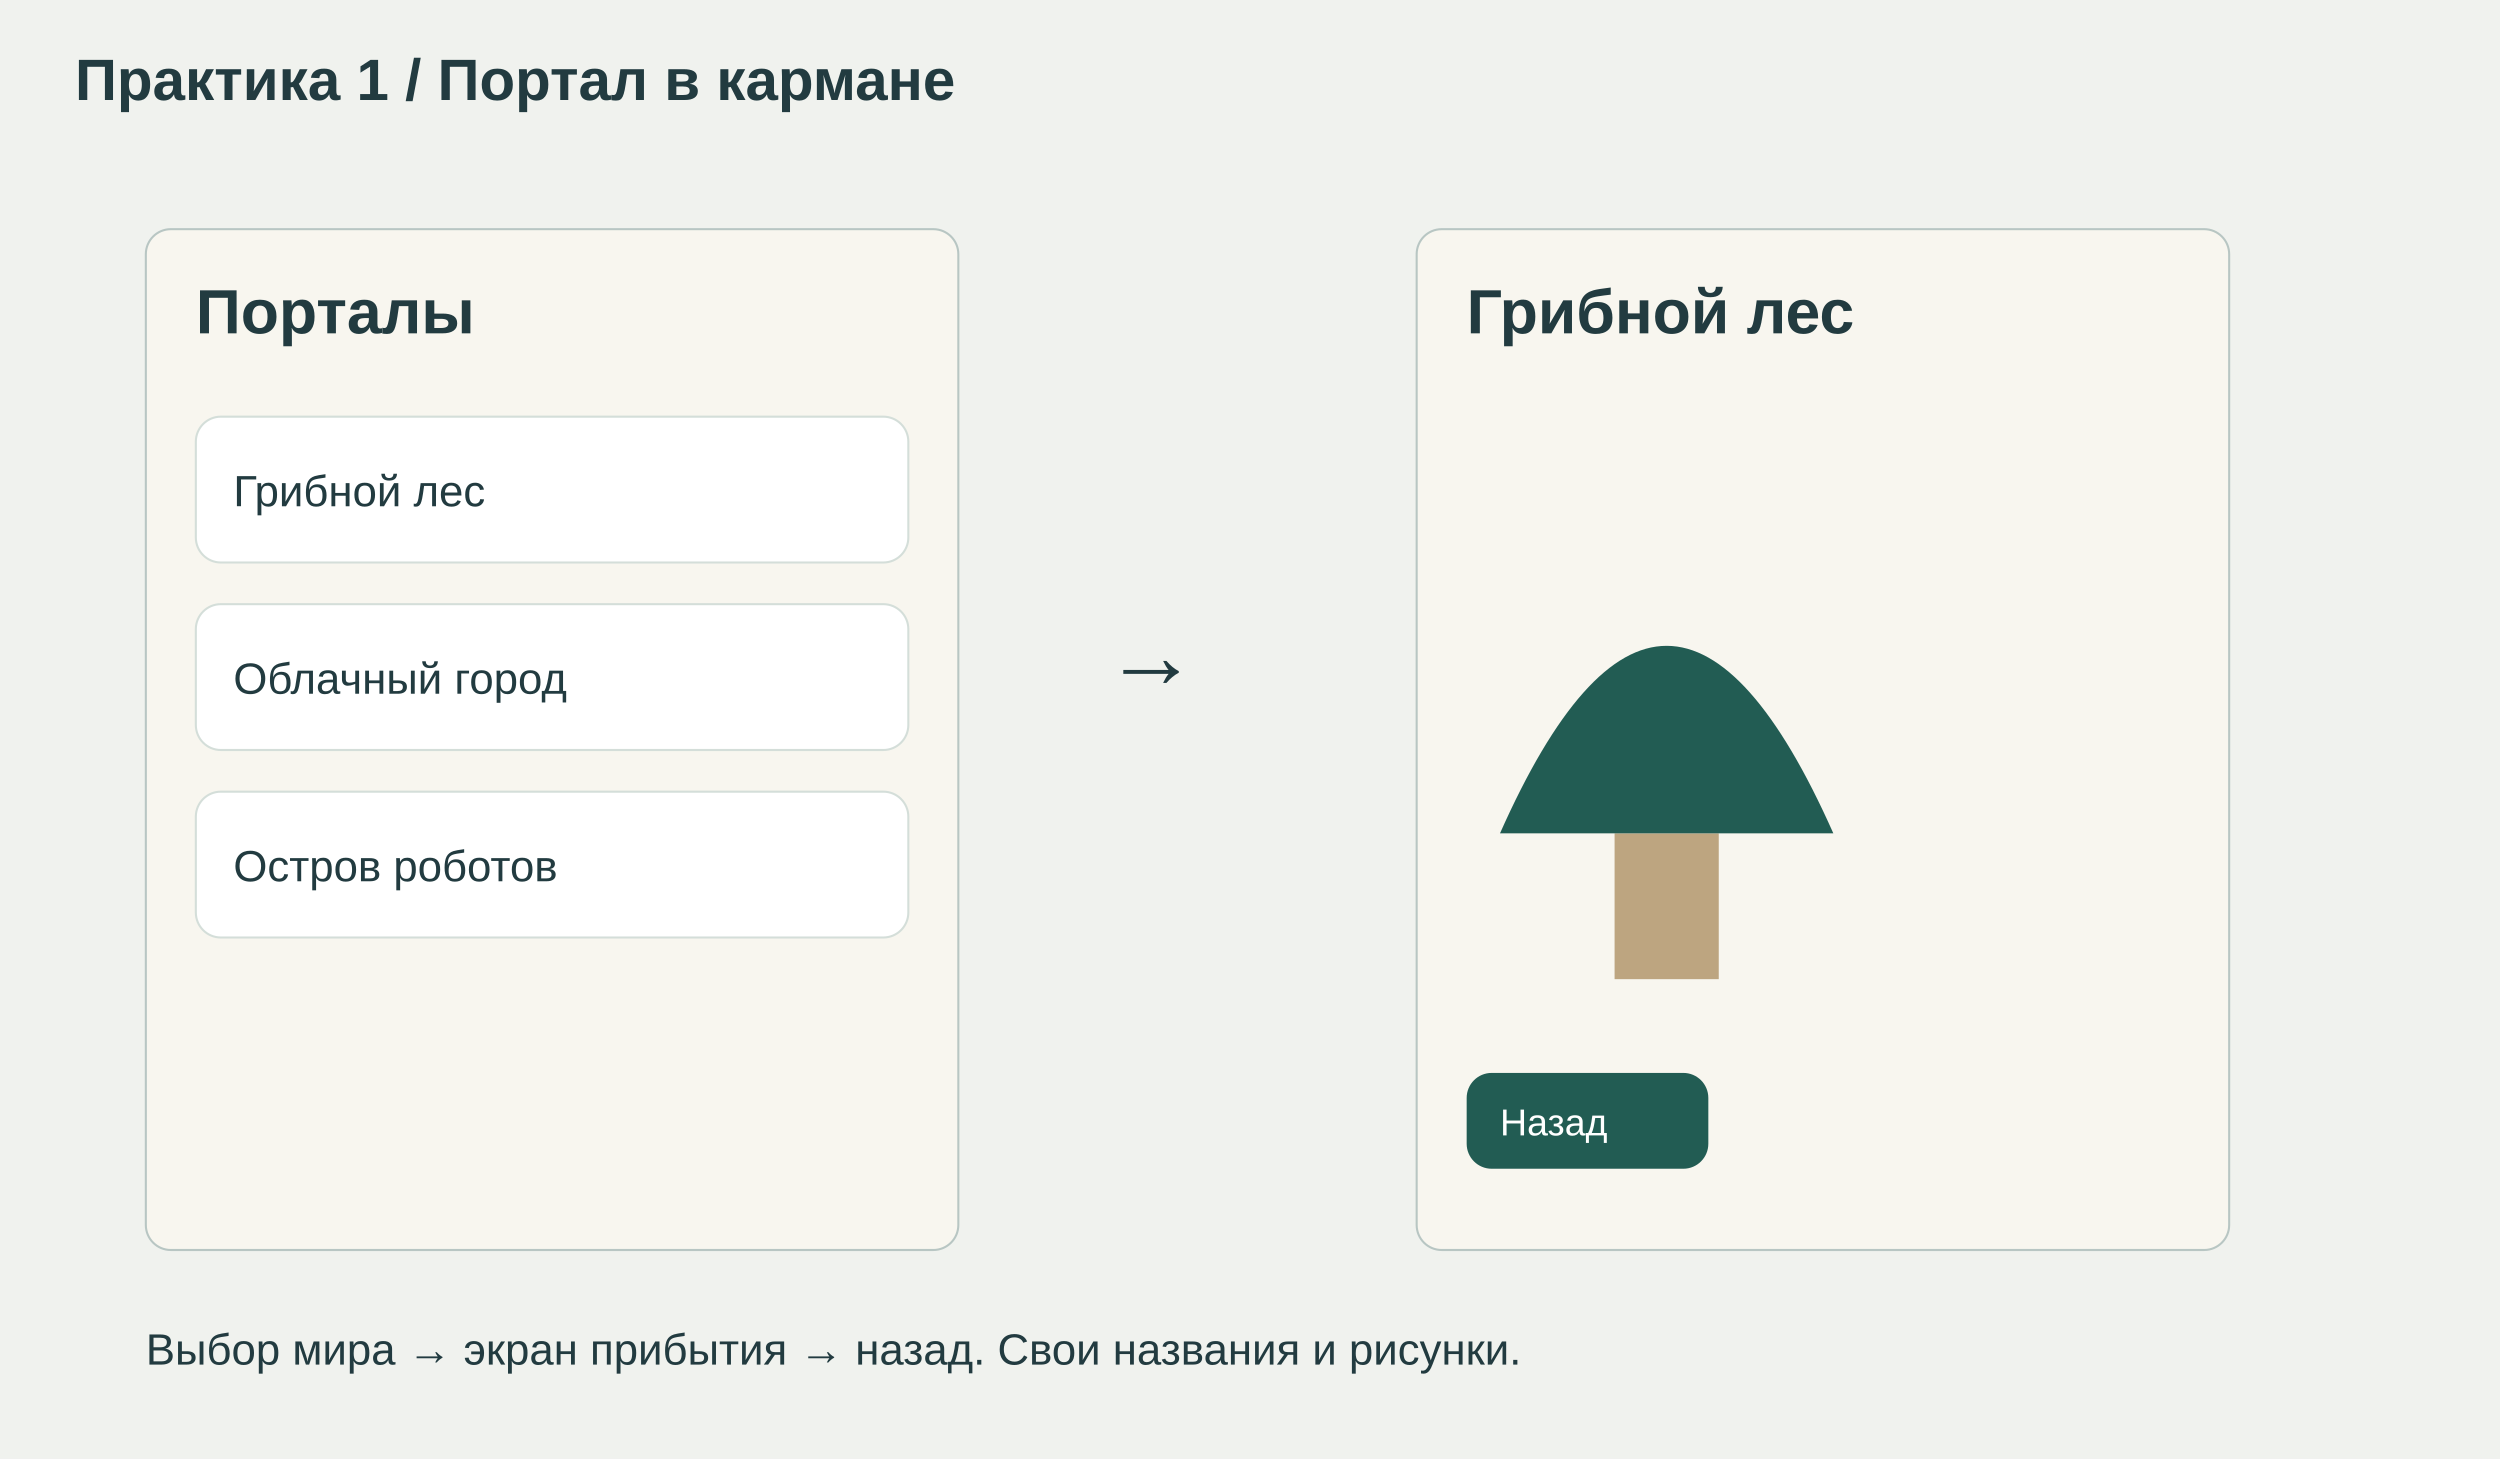
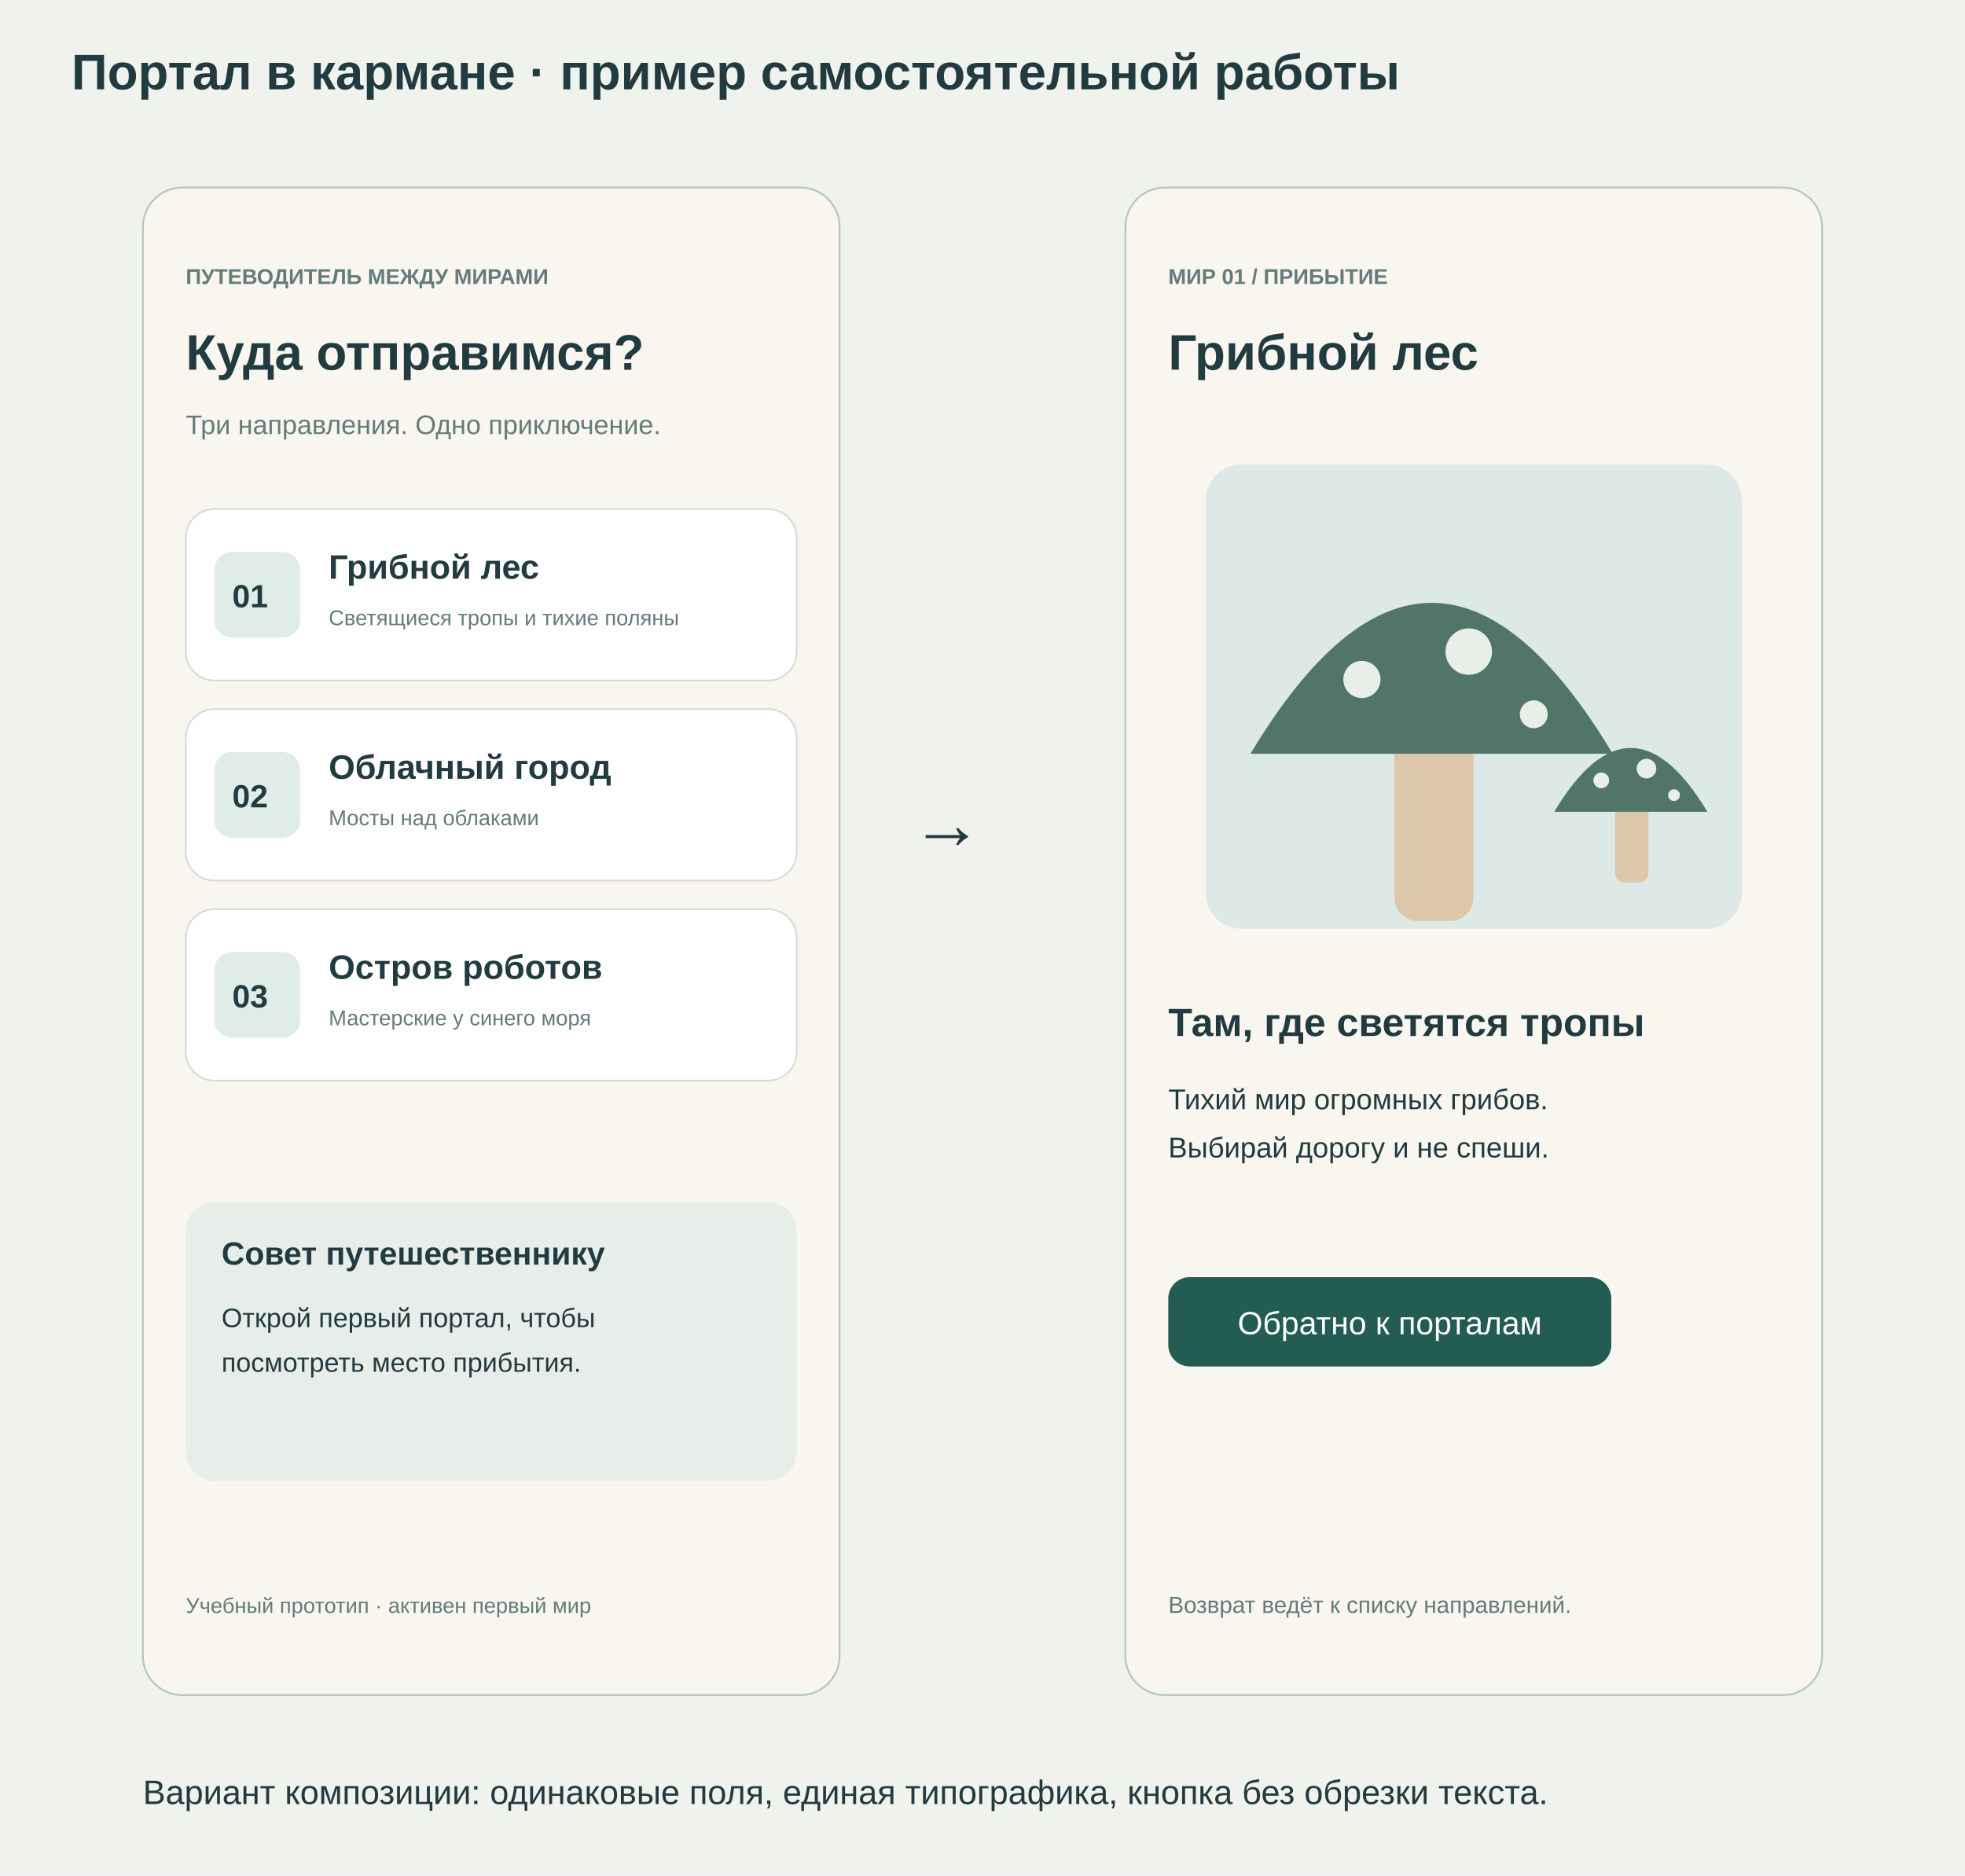
- <svg xmlns="http://www.w3.org/2000/svg" width="1200" height="700" viewBox="0 0 1200 700">
-   <rect x="0" y="0" width="1200" height="700" rx="0" fill="#f0f2ee" stroke="none" />
-   <text x="36" y="48" font-family="Segoe UI, Arial" font-size="28" fill="#223b40" font-weight="700">Практика 1 / Портал в кармане</text>
-   <rect x="70" y="110" width="390" height="490" rx="12" fill="#f8f6ef" stroke="#b8c6c3" />
-   <text x="94" y="160" font-family="Segoe UI, Arial" font-size="30" fill="#223b40" font-weight="700">Порталы</text>
-   <rect x="94" y="200" width="342" height="70" rx="12" fill="white" stroke="#d4ded9" />
-   <text x="112" y="243" font-family="Segoe UI, Arial" font-size="21" fill="#223b40">Грибной лес</text>
-   <rect x="94" y="290" width="342" height="70" rx="12" fill="white" stroke="#d4ded9" />
-   <text x="112" y="333" font-family="Segoe UI, Arial" font-size="21" fill="#223b40">Облачный город</text>
-   <rect x="94" y="380" width="342" height="70" rx="12" fill="white" stroke="#d4ded9" />
-   <text x="112" y="423" font-family="Segoe UI, Arial" font-size="21" fill="#223b40">Остров роботов</text>
-   <text x="530" y="330" font-family="Segoe UI, Arial" font-size="45" fill="#223b40">→</text>
-   <rect x="680" y="110" width="390" height="490" rx="12" fill="#f8f6ef" stroke="#b8c6c3" />
-   <text x="704" y="160" font-family="Segoe UI, Arial" font-size="30" fill="#223b40" font-weight="700">Грибной лес</text>
-   <path d="M775 400 V470 H825 V400" fill="#bda580" />
-   <path d="M720 400 Q800 220 880 400 Z" fill="#225c53" />
-   <rect x="704" y="515" width="116" height="46" rx="12" fill="#225c53" stroke="none" />
-   <text x="720" y="545" font-family="Segoe UI, Arial" font-size="18" fill="white">Назад</text>
-   <text x="70" y="655" font-family="Segoe UI, Arial" font-size="21" fill="#223b40">Выбор мира → экран прибытия → назад. Свои названия и рисунки.</text>
+ <svg xmlns="http://www.w3.org/2000/svg" width="1100" height="1050" viewBox="0 0 1100 1050">
+   <rect x="0" y="0" width="1100" height="1050" rx="0" fill="#F0F2EE" stroke="none" />
+   <text x="40" y="50" font-family="Segoe UI,Arial" font-size="28" fill="#223B40" font-weight="700">Портал в кармане · пример самостоятельной работы</text>
+   <g transform="translate(80 105)">
+     <rect x="0" y="0" width="390" height="844" rx="22" fill="#F8F6EF" stroke="#B5C5BF" />
+     <text x="24" y="54" font-family="Segoe UI,Arial" font-size="12" fill="#657B7C" font-weight="700">ПУТЕВОДИТЕЛЬ МЕЖДУ МИРАМИ</text>
+     <text x="24" y="102" font-family="Segoe UI,Arial" font-size="28" fill="#223B40" font-weight="700">Куда отправимся?</text>
+     <text x="24" y="138" font-family="Segoe UI,Arial" font-size="15" fill="#657B7C">Три направления. Одно приключение.</text>
+     <rect x="24" y="180" width="342" height="96" rx="16" fill="white" stroke="#D4DED9" />
+     <rect x="40" y="204" width="48" height="48" rx="10" fill="#E0ECE8" stroke="none" />
+     <text x="50" y="235" font-family="Segoe UI,Arial" font-size="18" fill="#223B40" font-weight="700">01</text>
+     <text x="104" y="219" font-family="Segoe UI,Arial" font-size="19" fill="#223B40" font-weight="700">Грибной лес</text>
+     <text x="104" y="245" font-family="Segoe UI,Arial" font-size="12" fill="#657B7C">Светящиеся тропы и тихие поляны</text>
+     <rect x="24" y="292" width="342" height="96" rx="16" fill="white" stroke="#D4DED9" />
+     <rect x="40" y="316" width="48" height="48" rx="10" fill="#E0ECE8" stroke="none" />
+     <text x="50" y="347" font-family="Segoe UI,Arial" font-size="18" fill="#223B40" font-weight="700">02</text>
+     <text x="104" y="331" font-family="Segoe UI,Arial" font-size="19" fill="#223B40" font-weight="700">Облачный город</text>
+     <text x="104" y="357" font-family="Segoe UI,Arial" font-size="12" fill="#657B7C">Мосты над облаками</text>
+     <rect x="24" y="404" width="342" height="96" rx="16" fill="white" stroke="#D4DED9" />
+     <rect x="40" y="428" width="48" height="48" rx="10" fill="#E0ECE8" stroke="none" />
+     <text x="50" y="459" font-family="Segoe UI,Arial" font-size="18" fill="#223B40" font-weight="700">03</text>
+     <text x="104" y="443" font-family="Segoe UI,Arial" font-size="19" fill="#223B40" font-weight="700">Остров роботов</text>
+     <text x="104" y="469" font-family="Segoe UI,Arial" font-size="12" fill="#657B7C">Мастерские у синего моря</text>
+     <rect x="24" y="568" width="342" height="156" rx="16" fill="#E7EEEA" stroke="none" />
+     <text x="44" y="603" font-family="Segoe UI,Arial" font-size="18" fill="#223B40" font-weight="700">Совет путешественнику</text>
+     <text x="44" y="638" font-family="Segoe UI,Arial" font-size="15" fill="#223B40">Открой первый портал, чтобы</text>
+     <text x="44" y="663" font-family="Segoe UI,Arial" font-size="15" fill="#223B40">посмотреть место прибытия.</text>
+     <text x="24" y="798" font-family="Segoe UI,Arial" font-size="12" fill="#657B7C">Учебный прототип · активен первый мир</text>
+   </g>
+   <g transform="translate(630 105)">
+     <rect x="0" y="0" width="390" height="844" rx="22" fill="#F8F6EF" stroke="#B5C5BF" />
+     <text x="24" y="54" font-family="Segoe UI,Arial" font-size="12" fill="#657B7C" font-weight="700">МИР 01 / ПРИБЫТИЕ</text>
+     <text x="24" y="102" font-family="Segoe UI,Arial" font-size="28" fill="#223B40" font-weight="700">Грибной лес</text>
+     <rect x="45" y="155" width="300" height="260" rx="20" fill="#DCE9E6" stroke="none" />
+     <g transform="translate(70 200) scale(1.3)">
+       <rect x="62" y="80" width="34" height="82" rx="10" fill="#DCC7A8" />
+       <path d="M0 90 Q78 -40 156 90Z" fill="#52756A" />
+       <circle cx="48" cy="58" r="8" fill="#E7EFE8" />
+       <circle cx="94" cy="46" r="10" fill="#E7EFE8" />
+       <circle cx="122" cy="73" r="6" fill="#E7EFE8" />
+     </g>
+     <g transform="translate(240 300) scale(0.55)">
+       <rect x="62" y="80" width="34" height="82" rx="10" fill="#DCC7A8" />
+       <path d="M0 90 Q78 -40 156 90Z" fill="#52756A" />
+       <circle cx="48" cy="58" r="8" fill="#E7EFE8" />
+       <circle cx="94" cy="46" r="10" fill="#E7EFE8" />
+       <circle cx="122" cy="73" r="6" fill="#E7EFE8" />
+     </g>
+     <text x="24" y="475" font-family="Segoe UI,Arial" font-size="22" fill="#223B40" font-weight="700">Там, где светятся тропы</text>
+     <text x="24" y="516" font-family="Segoe UI,Arial" font-size="16" fill="#223B40">Тихий мир огромных грибов.</text>
+     <text x="24" y="543" font-family="Segoe UI,Arial" font-size="16" fill="#223B40">Выбирай дорогу и не спеши.</text>
+     <rect x="24" y="610" width="248" height="50" rx="12" fill="#225C53" stroke="none" />
+     <text x="148.0" y="642" text-anchor="middle" font-family="Segoe UI,Arial" font-size="18" fill="white">Обратно к порталам</text>
+     <text x="24" y="798" font-family="Segoe UI,Arial" font-size="13" fill="#657B7C">Возврат ведёт к списку направлений.</text>
+   </g>
+   <text x="510" y="475" font-family="Segoe UI,Arial" font-size="40" fill="#223B40">→</text>
+   <text x="80" y="1010" font-family="Segoe UI,Arial" font-size="19" fill="#223B40">Вариант композиции: одинаковые поля, единая типографика, кнопка без обрезки текста.</text>
</svg>
